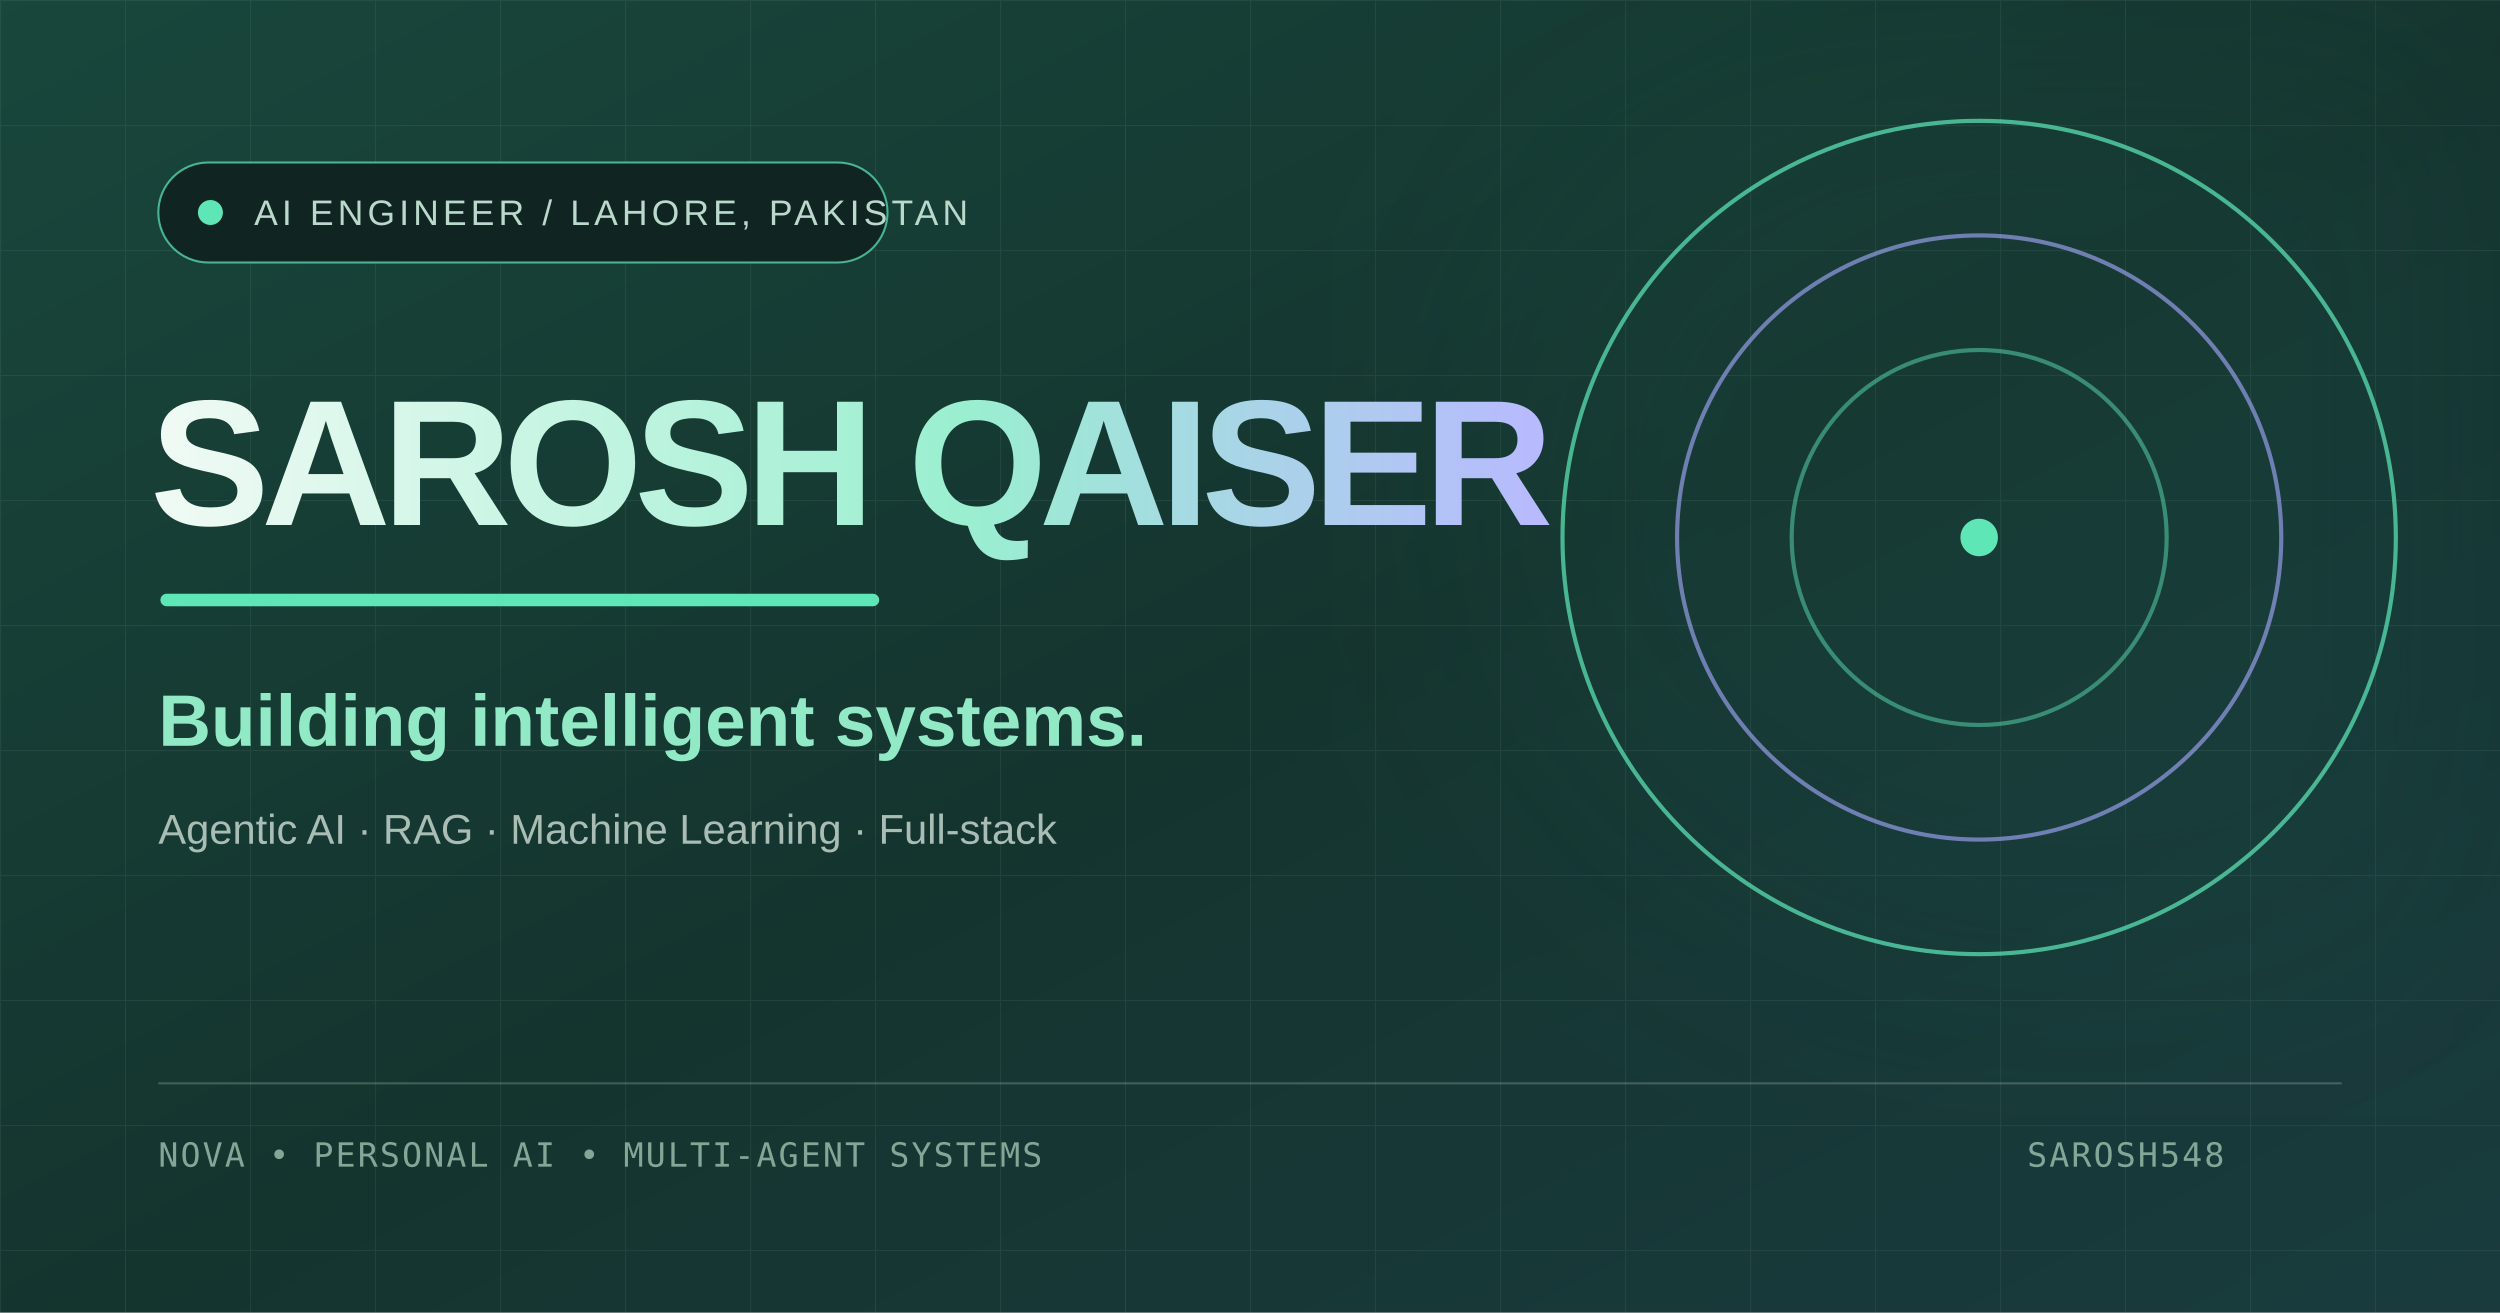
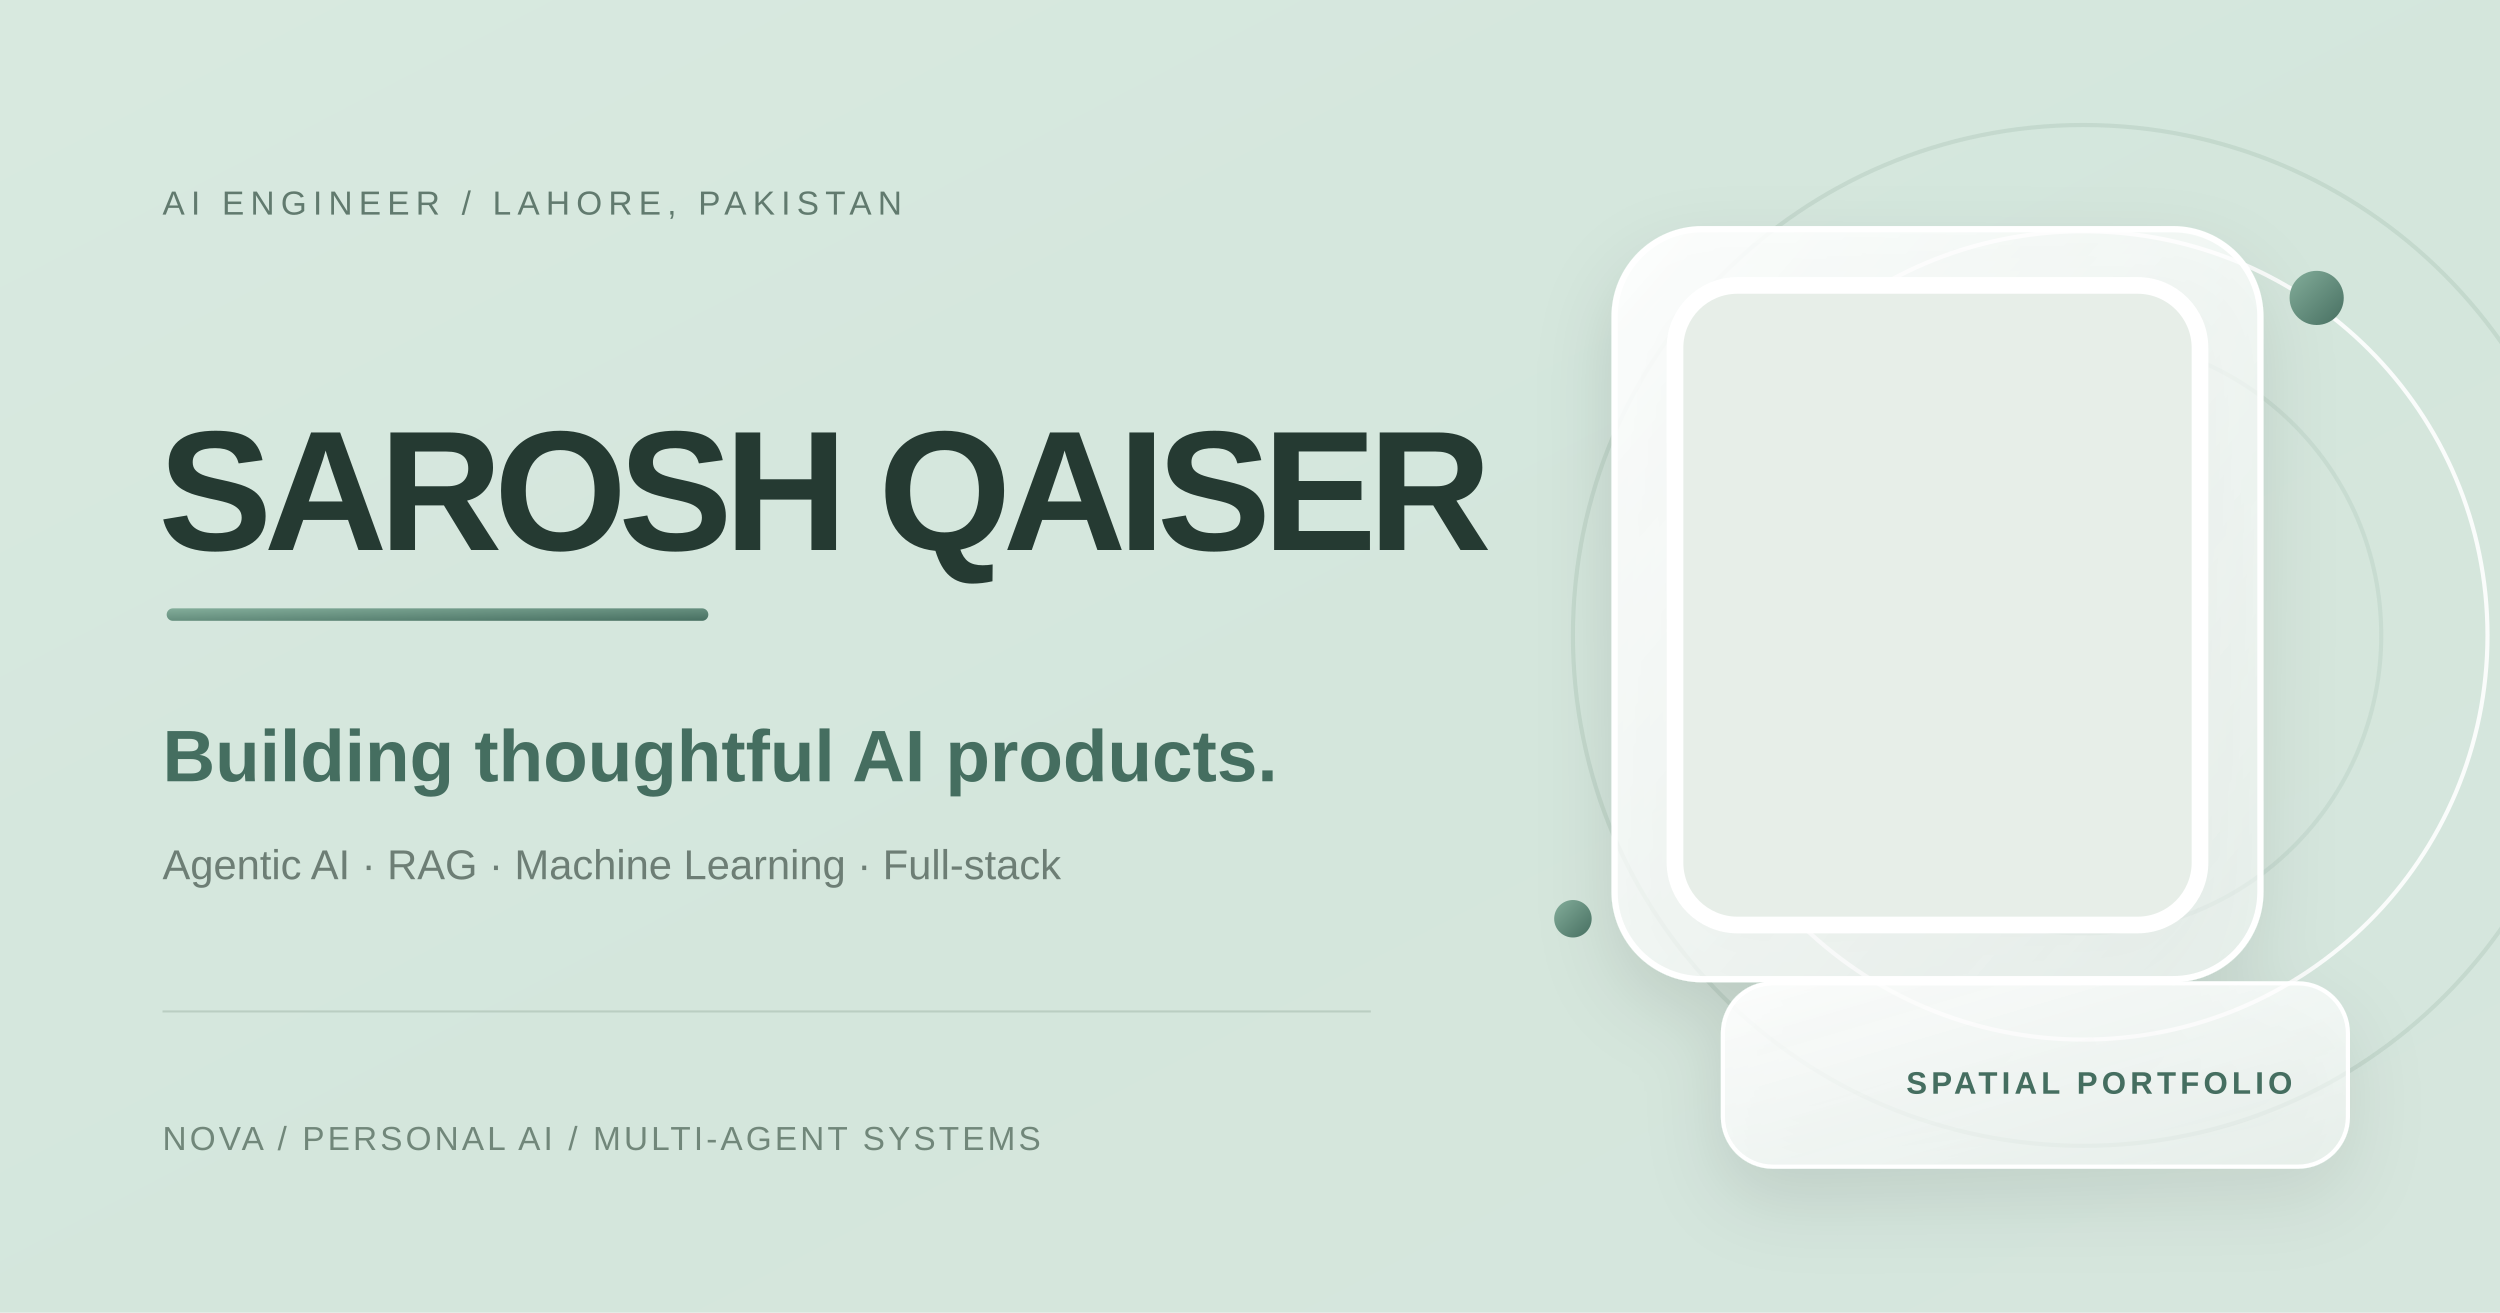
<svg xmlns="http://www.w3.org/2000/svg" width="1200" height="630" viewBox="0 0 1200 630" role="img" aria-labelledby="title desc">
  <defs>
-     <linearGradient id="bg" x1="0" y1="0" x2="1" y2="1">
-       <stop stop-color="#102a27" />
-       <stop offset=".52" stop-color="#080c11" />
-       <stop offset="1" stop-color="#10172a" />
+     <linearGradient id="canvas" x1="0" y1="0" x2="1" y2="1">
+       <stop stop-color="#f8faf6" />
+       <stop offset=".52" stop-color="#edf3ee" />
+       <stop offset="1" stop-color="#f3f2ef" />
    </linearGradient>
-     <radialGradient id="glow" cx="0" cy="0" r="1" gradientTransform="translate(160 80) rotate(48) scale(640 420)">
-       <stop stop-color="#28765e" stop-opacity=".55" />
-       <stop offset="1" stop-color="#28765e" stop-opacity="0" />
+     <radialGradient id="mint" cx="0" cy="0" r="1" gradientTransform="translate(205 70) rotate(42) scale(690 520)">
+       <stop stop-color="#c4ded1" stop-opacity=".9" />
+       <stop offset="1" stop-color="#c4ded1" stop-opacity="0" />
    </radialGradient>
-     <linearGradient id="name" x1="0" y1="0" x2="1" y2="0">
-       <stop stop-color="#f1faf5" />
-       <stop offset=".58" stop-color="#9aefd0" />
-       <stop offset="1" stop-color="#b8b9ff" />
+     <radialGradient id="lavender" cx="0" cy="0" r="1" gradientTransform="translate(1030 95) rotate(132) scale(560 430)">
+       <stop stop-color="#d7d9ef" stop-opacity=".7" />
+       <stop offset="1" stop-color="#d7d9ef" stop-opacity="0" />
+     </radialGradient>
+     <linearGradient id="glass" x1="0" y1="0" x2="1" y2="1">
+       <stop stop-color="#fff" stop-opacity=".92" />
+       <stop offset="1" stop-color="#fff" stop-opacity=".45" />
    </linearGradient>
-     <pattern id="grid" width="60" height="60" patternUnits="userSpaceOnUse">
-       <path d="M60 0H0V60" fill="none" stroke="#9bb9ac" stroke-opacity=".10" />
-     </pattern>
-     <filter id="blur">
-       <feGaussianBlur stdDeviation="60" />
+     <linearGradient id="accent" x1="0" y1="0" x2="1" y2="1">
+       <stop stop-color="#83ad9a" />
+       <stop offset="1" stop-color="#476f61" />
+     </linearGradient>
+     <filter id="shadow" x="-30%" y="-30%" width="160%" height="170%">
+       <feGaussianBlur in="SourceAlpha" stdDeviation="18" />
+       <feOffset dy="16" />
+       <feComponentTransfer>
+         <feFuncA type="linear" slope=".14" />
+       </feComponentTransfer>
+       <feMerge>
+         <feMergeNode />
+         <feMergeNode in="SourceGraphic" />
+       </feMerge>
    </filter>
  </defs>
-   <rect width="1200" height="630" fill="url(#bg)" />
-   <rect width="1200" height="630" fill="url(#glow)" />
-   <rect width="1200" height="630" fill="url(#grid)" />
-   <ellipse cx="1000" cy="235" rx="300" ry="250" fill="#266a61" opacity=".10" filter="url(#blur)" />
-   <g fill="none" stroke-width="2">
-     <circle cx="950" cy="258" r="200" stroke="#5ee6b7" stroke-opacity=".72" />
-     <circle cx="950" cy="258" r="145" stroke="#a7a9ff" stroke-opacity=".62" />
-     <circle cx="950" cy="258" r="90" stroke="#5ee6b7" stroke-opacity=".48" />
-     <circle cx="950" cy="258" r="9" fill="#5ee6b7" stroke="none" />
+   <rect width="1200" height="630" fill="url(#canvas)" />
+   <rect width="1200" height="630" fill="url(#mint)" />
+   <rect width="1200" height="630" fill="url(#lavender)" />
+   <circle cx="1000" cy="305" r="245" fill="none" stroke="#8eaa9b" stroke-opacity=".23" stroke-width="2" />
+   <circle cx="1000" cy="305" r="194" fill="none" stroke="#fff" stroke-opacity=".88" stroke-width="2" />
+   <circle cx="1000" cy="305" r="143" fill="none" stroke="#9ab5a6" stroke-opacity=".2" stroke-width="2" />
+   <g filter="url(#shadow)">
+     <rect x="775" y="110" width="310" height="360" rx="42" fill="url(#glass)" stroke="#fff" stroke-width="3" />
+     <rect x="804" y="137" width="252" height="307" rx="30" fill="#e7eee8" stroke="#fff" stroke-width="8" />
+     <rect x="827" y="472" width="300" height="88" rx="24" fill="url(#glass)" stroke="#fff" stroke-width="2" />
  </g>
-   <rect x="76" y="78" width="350" height="48" rx="24" fill="#102522" stroke="#5ee6b7" stroke-opacity=".72" />
-   <circle cx="101" cy="102" r="6" fill="#5ee6b7" />
-   <text x="122" y="108" fill="#bad9cb" font-family="Arial,sans-serif" font-size="17" letter-spacing="2">AI ENGINEER  /  LAHORE, PAKISTAN</text>
-   <text x="72" y="252" fill="url(#name)" font-family="Arial,sans-serif" font-size="86" font-weight="700" letter-spacing="-4">SAROSH QAISER</text>
-   <rect x="77" y="285" width="345" height="6" rx="3" fill="#5ee6b7" />
-   <text x="76" y="358" fill="#91e9c6" font-family="Arial,sans-serif" font-size="35" font-weight="700">Building intelligent systems.</text>
-   <text x="76" y="405" fill="#a9bdb4" font-family="Arial,sans-serif" font-size="20">Agentic AI  ·  RAG  ·  Machine Learning  ·  Full-stack</text>
-   <path d="M76 520H1124" stroke="#9db8b2" stroke-opacity=".32" />
-   <text x="76" y="560" fill="#82a797" font-family="monospace" font-size="16" letter-spacing="1">NOVA  •  PERSONAL AI  •  MULTI-AGENT SYSTEMS</text>
-   <text x="973" y="560" fill="#82a797" font-family="monospace" font-size="16" letter-spacing="1">SAROSH548</text>
+   <g fill="#253a32" font-family="Arial, Helvetica, sans-serif">
+     <text x="78" y="103" font-size="16" letter-spacing="3" fill="#617a6e">AI ENGINEER  /  LAHORE, PAKISTAN</text>
+     <text x="76" y="264" font-size="82" font-weight="700" letter-spacing="-4">SAROSH QAISER</text>
+     <rect x="80" y="292" width="260" height="6" rx="3" fill="url(#accent)" />
+     <text x="78" y="375" font-size="35" font-weight="700" fill="#456e60">Building thoughtful AI products.</text>
+     <text x="78" y="422" font-size="20" fill="#6d7e75">Agentic AI  ·  RAG  ·  Machine Learning  ·  Full-stack</text>
+     <text x="78" y="552" font-size="16" letter-spacing="1.5" fill="#71877a">NOVA  /  PERSONAL AI  /  MULTI-AGENT SYSTEMS</text>
+     <text x="915" y="525" font-size="15" font-weight="700" letter-spacing="2" fill="#456e60">SPATIAL PORTFOLIO</text>
+   </g>
+   <rect x="78" y="485" width="580" height="1" fill="#9fb6a8" opacity=".5" />
+   <g fill="url(#accent)">
+     <circle cx="1112" cy="143" r="13" />
+     <circle cx="755" cy="441" r="9" />
+   </g>
</svg>
